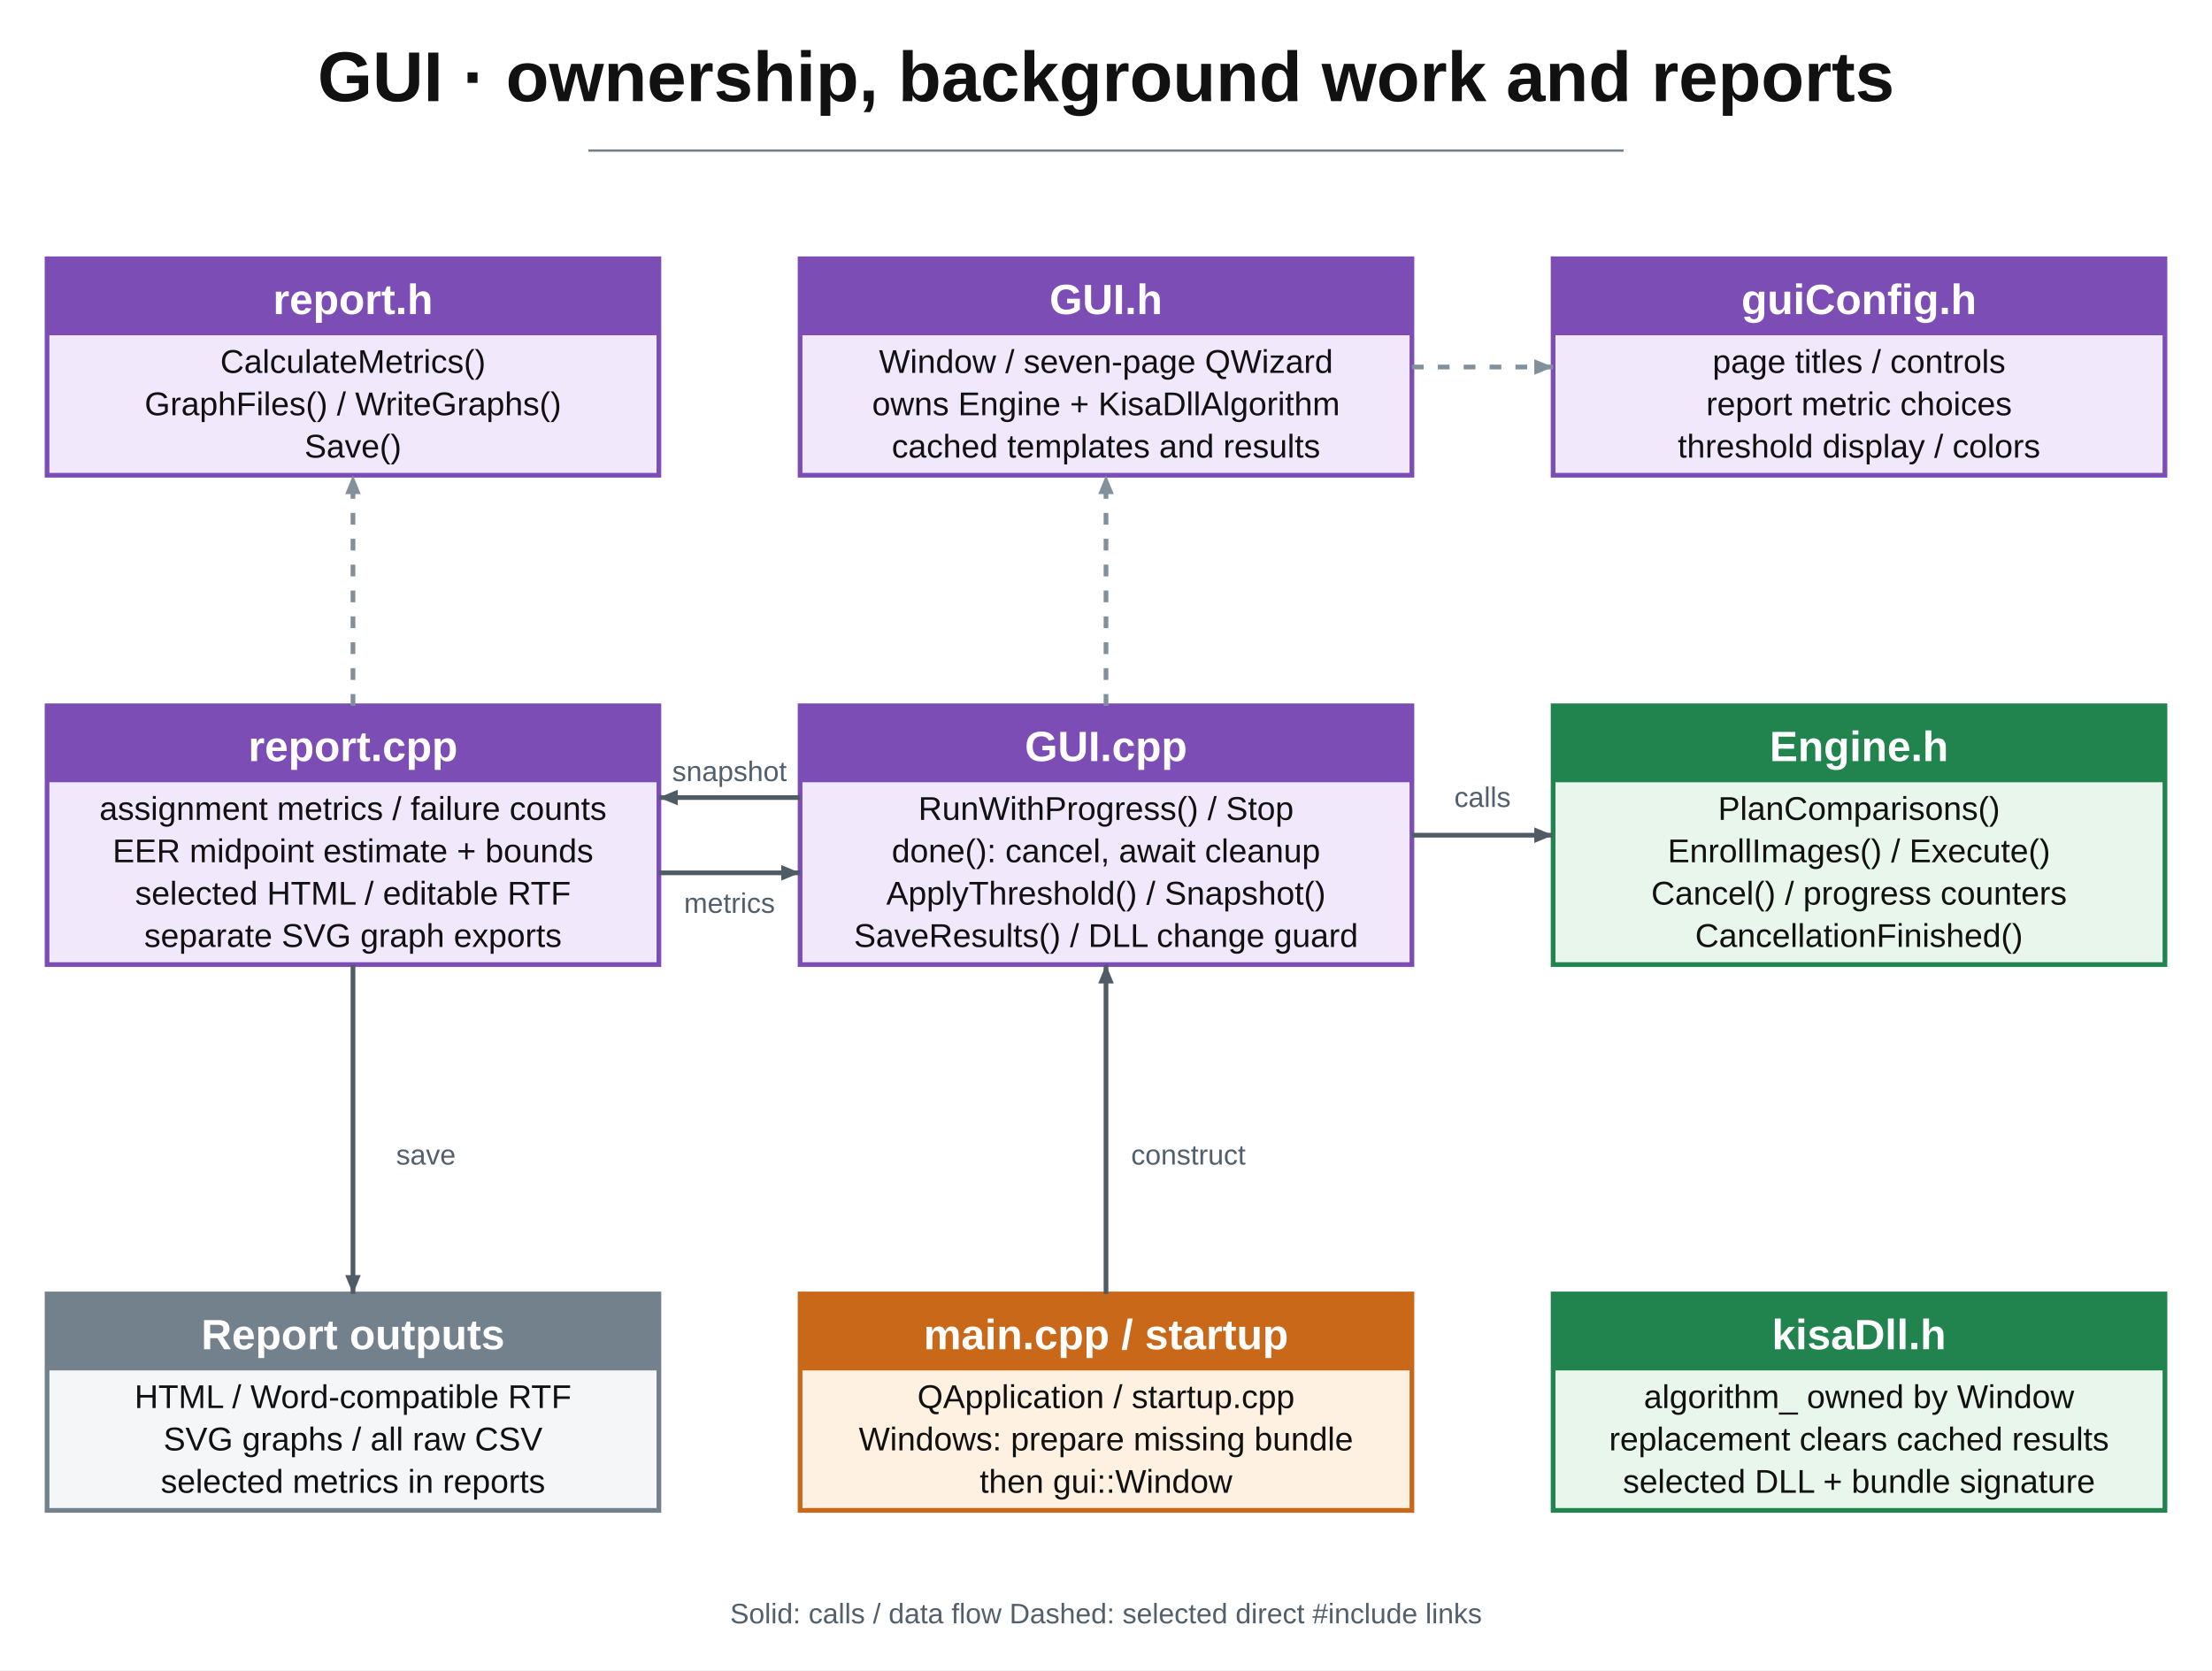
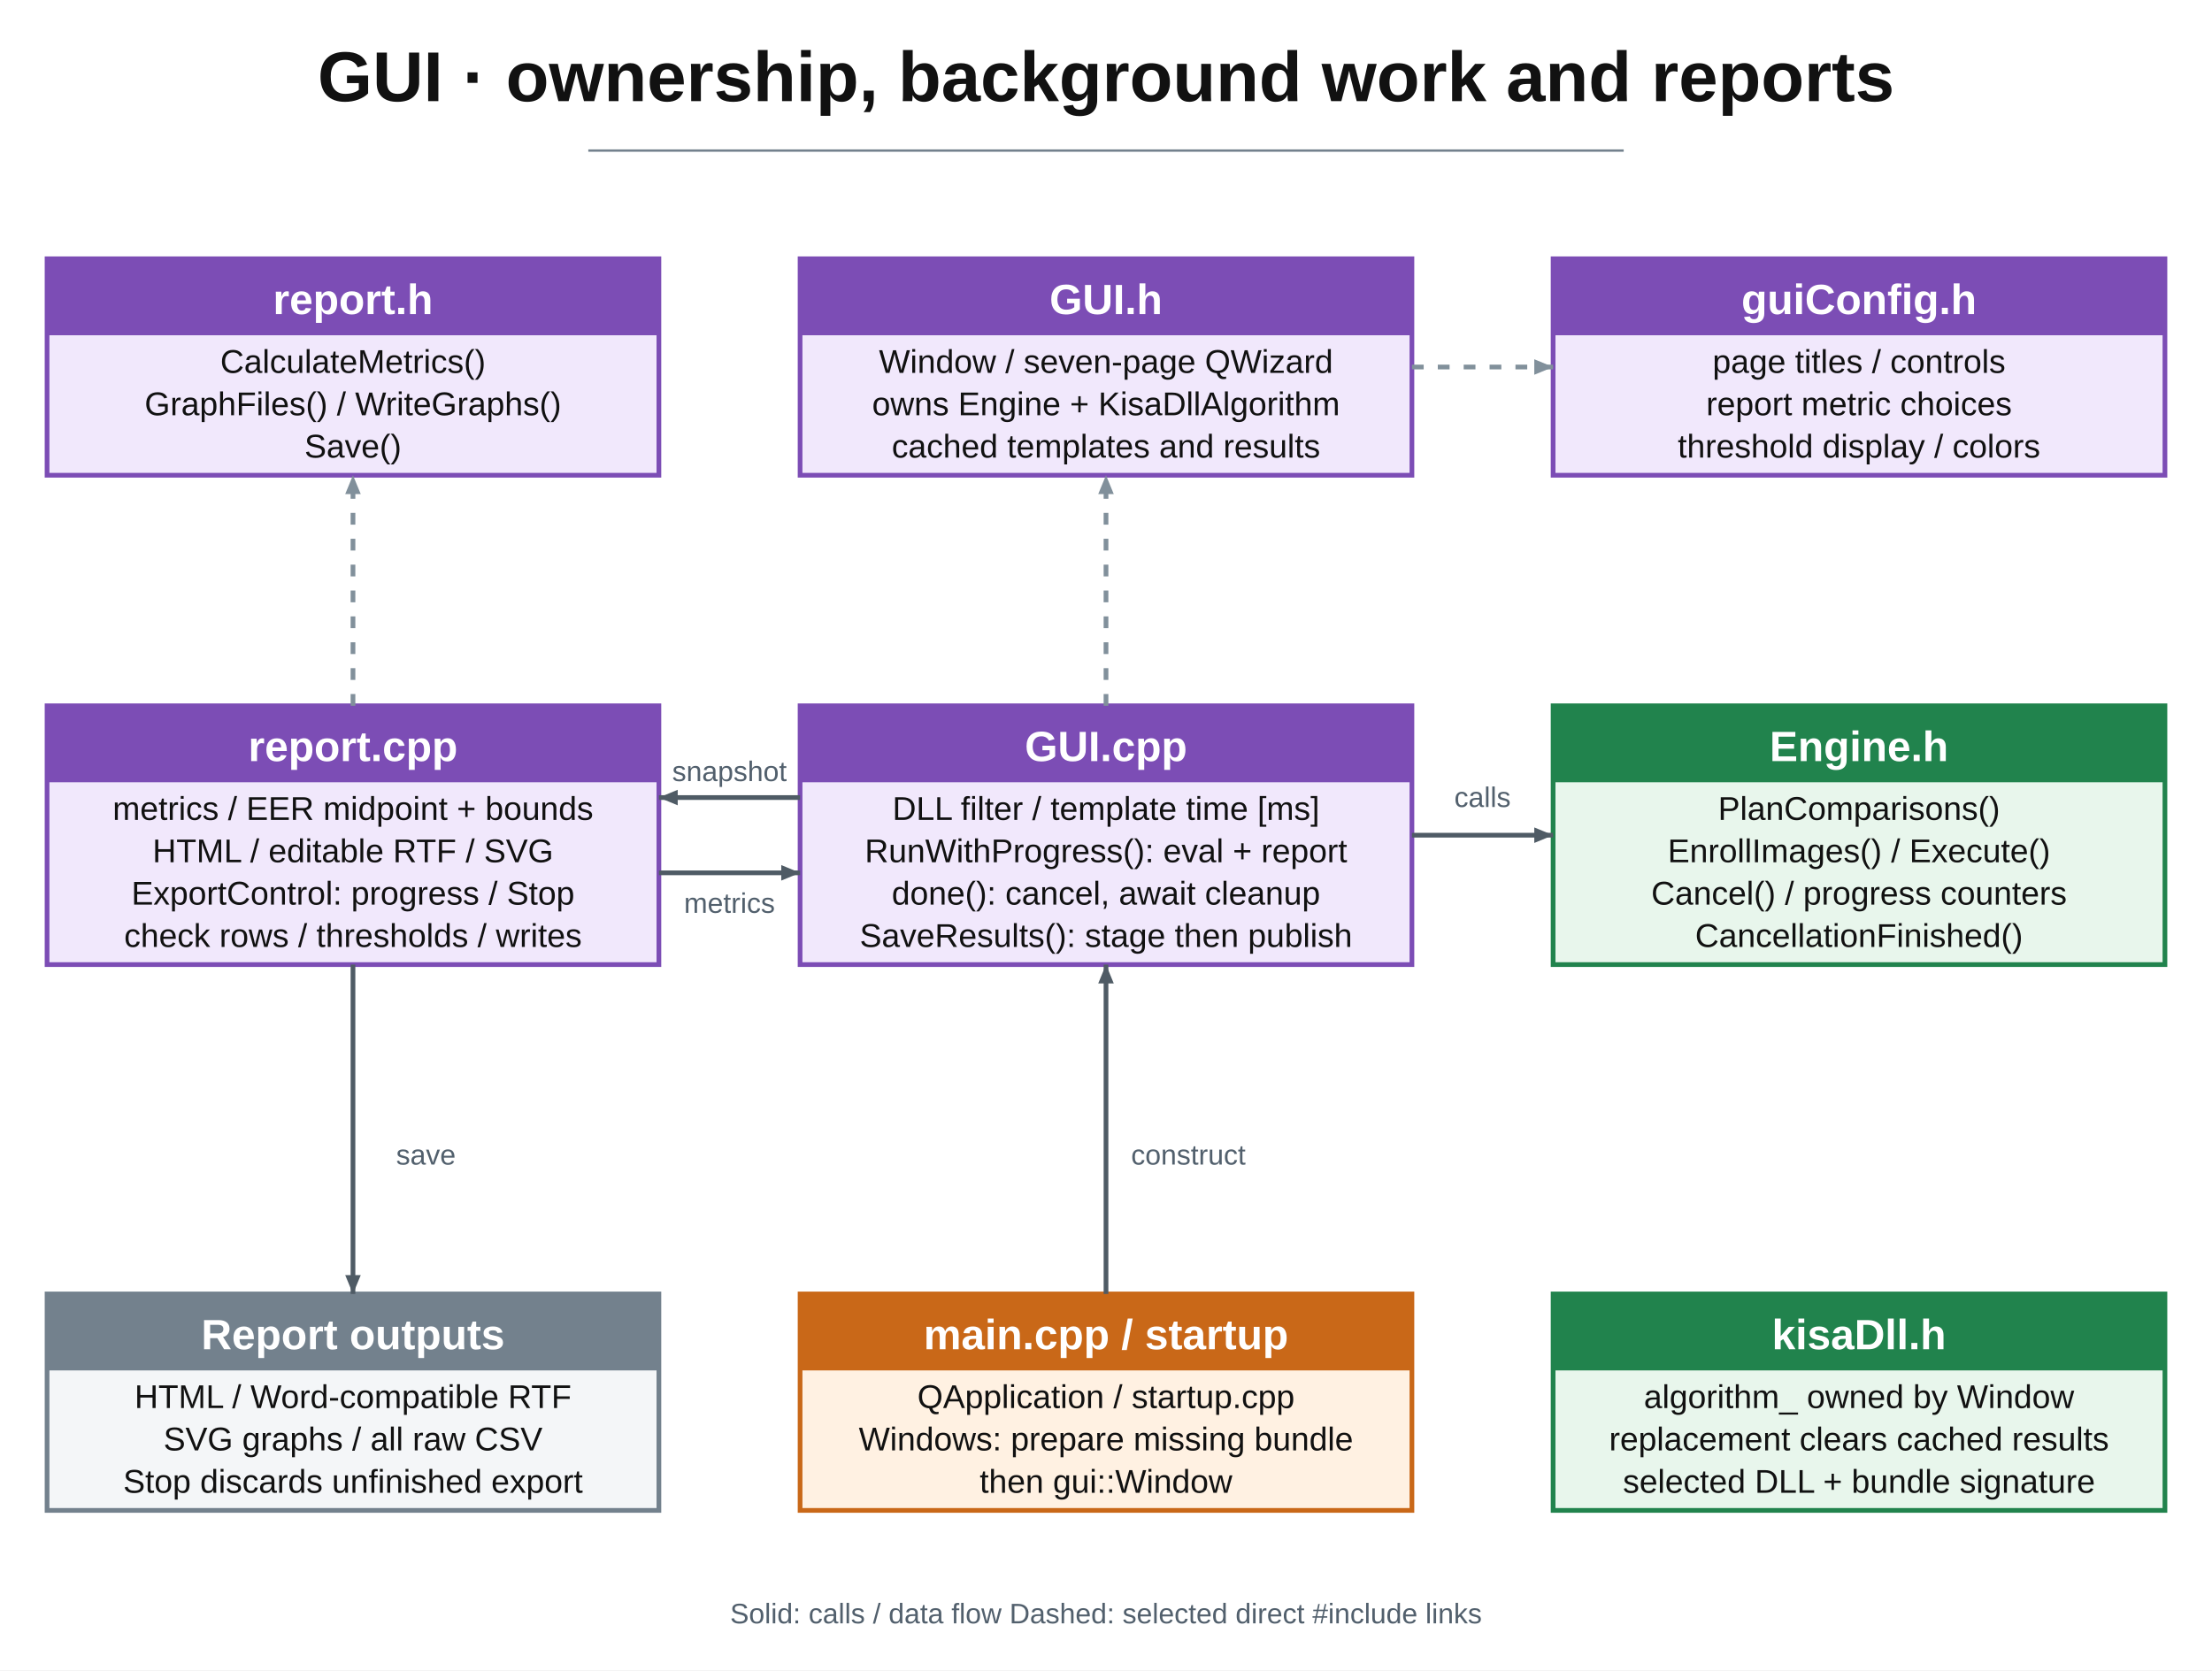
<svg xmlns="http://www.w3.org/2000/svg" width="297mm" height="224.33mm" viewBox="0 0 940 710" role="img">
  <rect width="940" height="710" fill="white" />
  <line x1="250" y1="64" x2="690" y2="64" stroke="#73818d" />
  <g data-node="reporth" data-source="src/GUI/report.h">
    <rect x="20" y="110" width="260" height="92" fill="#f1e8fc" stroke="#7c4db5" stroke-width="2" />
    <rect x="20" y="110" width="260" height="32.5" fill="#7c4db5" />
  </g>
  <g data-node="guih" data-source="src/GUI/GUI.h">
    <rect x="340" y="110" width="260" height="92" fill="#f1e8fc" stroke="#7c4db5" stroke-width="2" />
    <rect x="340" y="110" width="260" height="32.5" fill="#7c4db5" />
  </g>
  <g data-node="config" data-source="src/GUI/guiConfig.h">
    <rect x="660" y="110" width="260" height="92" fill="#f1e8fc" stroke="#7c4db5" stroke-width="2" />
    <rect x="660" y="110" width="260" height="32.5" fill="#7c4db5" />
  </g>
  <g data-node="report" data-source="src/GUI/report.cpp">
    <rect x="20" y="300" width="260" height="110" fill="#f1e8fc" stroke="#7c4db5" stroke-width="2" />
    <rect x="20" y="300" width="260" height="32.5" fill="#7c4db5" />
  </g>
  <g data-node="gui" data-source="src/GUI/GUI.cpp">
    <rect x="340" y="300" width="260" height="110" fill="#f1e8fc" stroke="#7c4db5" stroke-width="2" />
    <rect x="340" y="300" width="260" height="32.5" fill="#7c4db5" />
  </g>
  <g data-node="engine" data-source="src/Engine/Engine.h">
    <rect x="660" y="300" width="260" height="110" fill="#e8f6ec" stroke="#21834d" stroke-width="2" />
    <rect x="660" y="300" width="260" height="32.5" fill="#21834d" />
  </g>
  <g data-node="outputs" data-source="">
    <rect x="20" y="550" width="260" height="92" fill="#f4f6f8" stroke="#73818d" stroke-width="2" />
    <rect x="20" y="550" width="260" height="32.5" fill="#73818d" />
  </g>
  <g data-node="main" data-source="src/main.cpp;src/GUI/startup.cpp;src/GUI/startup.h;tools/setup_windows.ps1">
    <rect x="340" y="550" width="260" height="92" fill="#fff1e2" stroke="#c96818" stroke-width="2" />
    <rect x="340" y="550" width="260" height="32.5" fill="#c96818" />
  </g>
  <g data-node="backend" data-source="src/Engine/kisaDll.h">
    <rect x="660" y="550" width="260" height="92" fill="#e8f6ec" stroke="#21834d" stroke-width="2" />
    <rect x="660" y="550" width="260" height="32.5" fill="#21834d" />
  </g>
  <g data-from="report" data-to="reporth" data-relation="include">
    <polyline points="150.0,300 150.0,202" fill="none" stroke="#81909b" stroke-width="2" stroke-dasharray="5 6" />
    <polygon points="150.0,202 153.3,210.0 146.7,210.0" fill="#81909b" />
  </g>
  <g data-from="gui" data-to="guih" data-relation="include">
    <polyline points="470.0,300 470.0,202" fill="none" stroke="#81909b" stroke-width="2" stroke-dasharray="5 6" />
    <polygon points="470.0,202 473.3,210.0 466.7,210.0" fill="#81909b" />
  </g>
  <g data-from="guih" data-to="config" data-relation="include">
    <polyline points="600,156.0 660,156.0" fill="none" stroke="#81909b" stroke-width="2" stroke-dasharray="5 6" />
    <polygon points="660,156.0 652.0,159.3 652.0,152.7" fill="#81909b" />
  </g>
  <g data-from="gui" data-to="report" data-relation="flow">
    <polyline points="340,339.0 280,339.0" fill="none" stroke="#4f5b65" stroke-width="2" />
    <polygon points="280,339.0 288.0,335.7 288.0,342.3" fill="#4f5b65" />
  </g>
  <g data-from="report" data-to="gui" data-relation="flow">
    <polyline points="280,371.0 340,371.0" fill="none" stroke="#4f5b65" stroke-width="2" />
    <polygon points="340,371.0 332.0,374.3 332.0,367.7" fill="#4f5b65" />
  </g>
  <g data-from="gui" data-to="engine" data-relation="flow">
    <polyline points="600,355.0 660,355.0" fill="none" stroke="#4f5b65" stroke-width="2" />
    <polygon points="660,355.0 652.0,358.3 652.0,351.7" fill="#4f5b65" />
  </g>
  <g data-from="report" data-to="outputs" data-relation="flow">
    <polyline points="150.0,410 150.0,550" fill="none" stroke="#4f5b65" stroke-width="2" />
    <polygon points="150.0,550 146.7,542.0 153.3,542.0" fill="#4f5b65" />
  </g>
  <g data-from="main" data-to="gui" data-relation="flow">
    <polyline points="470.0,550 470.0,410" fill="none" stroke="#4f5b65" stroke-width="2" />
    <polygon points="470.0,410 473.3,418.0 466.7,418.0" fill="#4f5b65" />
  </g>
  <text x="470" y="43" font-family="Arial" font-size="30" font-weight="700" text-anchor="middle" fill="#111111">GUI · ownership, background work and reports</text>
  <text x="150.0" y="133.5" font-family="Arial" font-size="18" font-weight="700" text-anchor="middle" fill="#ffffff">report.h</text>
  <text x="150.0" y="158.5" font-family="Arial" font-size="14" font-weight="400" text-anchor="middle" fill="#111111">CalculateMetrics()</text>
  <text x="150.0" y="176.5" font-family="Arial" font-size="14" font-weight="400" text-anchor="middle" fill="#111111">GraphFiles() / WriteGraphs()</text>
  <text x="150.0" y="194.5" font-family="Arial" font-size="14" font-weight="400" text-anchor="middle" fill="#111111">Save()</text>
  <text x="470.0" y="133.5" font-family="Arial" font-size="18" font-weight="700" text-anchor="middle" fill="#ffffff">GUI.h</text>
  <text x="470.0" y="158.5" font-family="Arial" font-size="14" font-weight="400" text-anchor="middle" fill="#111111">Window / seven-page QWizard</text>
  <text x="470.0" y="176.5" font-family="Arial" font-size="14" font-weight="400" text-anchor="middle" fill="#111111">owns Engine + KisaDllAlgorithm</text>
  <text x="470.0" y="194.5" font-family="Arial" font-size="14" font-weight="400" text-anchor="middle" fill="#111111">cached templates and results</text>
  <text x="790.0" y="133.5" font-family="Arial" font-size="18" font-weight="700" text-anchor="middle" fill="#ffffff">guiConfig.h</text>
  <text x="790.0" y="158.5" font-family="Arial" font-size="14" font-weight="400" text-anchor="middle" fill="#111111">page titles / controls</text>
  <text x="790.0" y="176.5" font-family="Arial" font-size="14" font-weight="400" text-anchor="middle" fill="#111111">report metric choices</text>
  <text x="790.0" y="194.5" font-family="Arial" font-size="14" font-weight="400" text-anchor="middle" fill="#111111">threshold display / colors</text>
  <text x="150.0" y="323.5" font-family="Arial" font-size="18" font-weight="700" text-anchor="middle" fill="#ffffff">report.cpp</text>
-   <text x="150.0" y="348.5" font-family="Arial" font-size="14" font-weight="400" text-anchor="middle" fill="#111111">assignment metrics / failure counts</text>
-   <text x="150.0" y="366.5" font-family="Arial" font-size="14" font-weight="400" text-anchor="middle" fill="#111111">EER midpoint estimate + bounds</text>
-   <text x="150.0" y="384.5" font-family="Arial" font-size="14" font-weight="400" text-anchor="middle" fill="#111111">selected HTML / editable RTF</text>
-   <text x="150.0" y="402.5" font-family="Arial" font-size="14" font-weight="400" text-anchor="middle" fill="#111111">separate SVG graph exports</text>
+   <text x="150.0" y="348.5" font-family="Arial" font-size="14" font-weight="400" text-anchor="middle" fill="#111111">metrics / EER midpoint + bounds</text>
+   <text x="150.0" y="366.5" font-family="Arial" font-size="14" font-weight="400" text-anchor="middle" fill="#111111">HTML / editable RTF / SVG</text>
+   <text x="150.0" y="384.5" font-family="Arial" font-size="14" font-weight="400" text-anchor="middle" fill="#111111">ExportControl: progress / Stop</text>
+   <text x="150.0" y="402.5" font-family="Arial" font-size="14" font-weight="400" text-anchor="middle" fill="#111111">check rows / thresholds / writes</text>
  <text x="470.0" y="323.5" font-family="Arial" font-size="18" font-weight="700" text-anchor="middle" fill="#ffffff">GUI.cpp</text>
-   <text x="470.0" y="348.5" font-family="Arial" font-size="14" font-weight="400" text-anchor="middle" fill="#111111">RunWithProgress() / Stop</text>
-   <text x="470.0" y="366.5" font-family="Arial" font-size="14" font-weight="400" text-anchor="middle" fill="#111111">done(): cancel, await cleanup</text>
-   <text x="470.0" y="384.5" font-family="Arial" font-size="14" font-weight="400" text-anchor="middle" fill="#111111">ApplyThreshold() / Snapshot()</text>
-   <text x="470.0" y="402.5" font-family="Arial" font-size="14" font-weight="400" text-anchor="middle" fill="#111111">SaveResults() / DLL change guard</text>
+   <text x="470.0" y="348.5" font-family="Arial" font-size="14" font-weight="400" text-anchor="middle" fill="#111111">DLL filter / template time [ms]</text>
+   <text x="470.0" y="366.5" font-family="Arial" font-size="14" font-weight="400" text-anchor="middle" fill="#111111">RunWithProgress(): eval + report</text>
+   <text x="470.0" y="384.5" font-family="Arial" font-size="14" font-weight="400" text-anchor="middle" fill="#111111">done(): cancel, await cleanup</text>
+   <text x="470.0" y="402.5" font-family="Arial" font-size="14" font-weight="400" text-anchor="middle" fill="#111111">SaveResults(): stage then publish</text>
  <text x="790.0" y="323.5" font-family="Arial" font-size="18" font-weight="700" text-anchor="middle" fill="#ffffff">Engine.h</text>
  <text x="790.0" y="348.5" font-family="Arial" font-size="14" font-weight="400" text-anchor="middle" fill="#111111">PlanComparisons()</text>
  <text x="790.0" y="366.5" font-family="Arial" font-size="14" font-weight="400" text-anchor="middle" fill="#111111">EnrollImages() / Execute()</text>
  <text x="790.0" y="384.5" font-family="Arial" font-size="14" font-weight="400" text-anchor="middle" fill="#111111">Cancel() / progress counters</text>
  <text x="790.0" y="402.5" font-family="Arial" font-size="14" font-weight="400" text-anchor="middle" fill="#111111">CancellationFinished()</text>
  <text x="150.0" y="573.5" font-family="Arial" font-size="18" font-weight="700" text-anchor="middle" fill="#ffffff">Report outputs</text>
  <text x="150.0" y="598.5" font-family="Arial" font-size="14" font-weight="400" text-anchor="middle" fill="#111111">HTML / Word-compatible RTF</text>
  <text x="150.0" y="616.5" font-family="Arial" font-size="14" font-weight="400" text-anchor="middle" fill="#111111">SVG graphs / all raw CSV</text>
-   <text x="150.0" y="634.5" font-family="Arial" font-size="14" font-weight="400" text-anchor="middle" fill="#111111">selected metrics in reports</text>
+   <text x="150.0" y="634.5" font-family="Arial" font-size="14" font-weight="400" text-anchor="middle" fill="#111111">Stop discards unfinished export</text>
  <text x="470.0" y="573.5" font-family="Arial" font-size="18" font-weight="700" text-anchor="middle" fill="#ffffff">main.cpp / startup</text>
  <text x="470.0" y="598.5" font-family="Arial" font-size="14" font-weight="400" text-anchor="middle" fill="#111111">QApplication / startup.cpp</text>
  <text x="470.0" y="616.5" font-family="Arial" font-size="14" font-weight="400" text-anchor="middle" fill="#111111">Windows: prepare missing bundle</text>
  <text x="470.0" y="634.5" font-family="Arial" font-size="14" font-weight="400" text-anchor="middle" fill="#111111">then gui::Window</text>
  <text x="790.0" y="573.5" font-family="Arial" font-size="18" font-weight="700" text-anchor="middle" fill="#ffffff">kisaDll.h</text>
  <text x="790.0" y="598.5" font-family="Arial" font-size="14" font-weight="400" text-anchor="middle" fill="#111111">algorithm_ owned by Window</text>
  <text x="790.0" y="616.5" font-family="Arial" font-size="14" font-weight="400" text-anchor="middle" fill="#111111">replacement clears cached results</text>
  <text x="790.0" y="634.5" font-family="Arial" font-size="14" font-weight="400" text-anchor="middle" fill="#111111">selected DLL + bundle signature</text>
  <text x="310" y="332" font-family="Arial" font-size="12" font-weight="400" text-anchor="middle" fill="#52606d">snapshot</text>
  <text x="310" y="388" font-family="Arial" font-size="12" font-weight="400" text-anchor="middle" fill="#52606d">metrics</text>
  <text x="630" y="343" font-family="Arial" font-size="12" font-weight="400" text-anchor="middle" fill="#52606d">calls</text>
  <text x="181" y="495" font-family="Arial" font-size="12" font-weight="400" text-anchor="middle" fill="#52606d">save</text>
  <text x="505" y="495" font-family="Arial" font-size="12" font-weight="400" text-anchor="middle" fill="#52606d">construct</text>
  <text x="470" y="690" font-family="Arial" font-size="12" font-weight="400" text-anchor="middle" fill="#52606d">Solid: calls / data flow     Dashed: selected direct #include links</text>
</svg>
